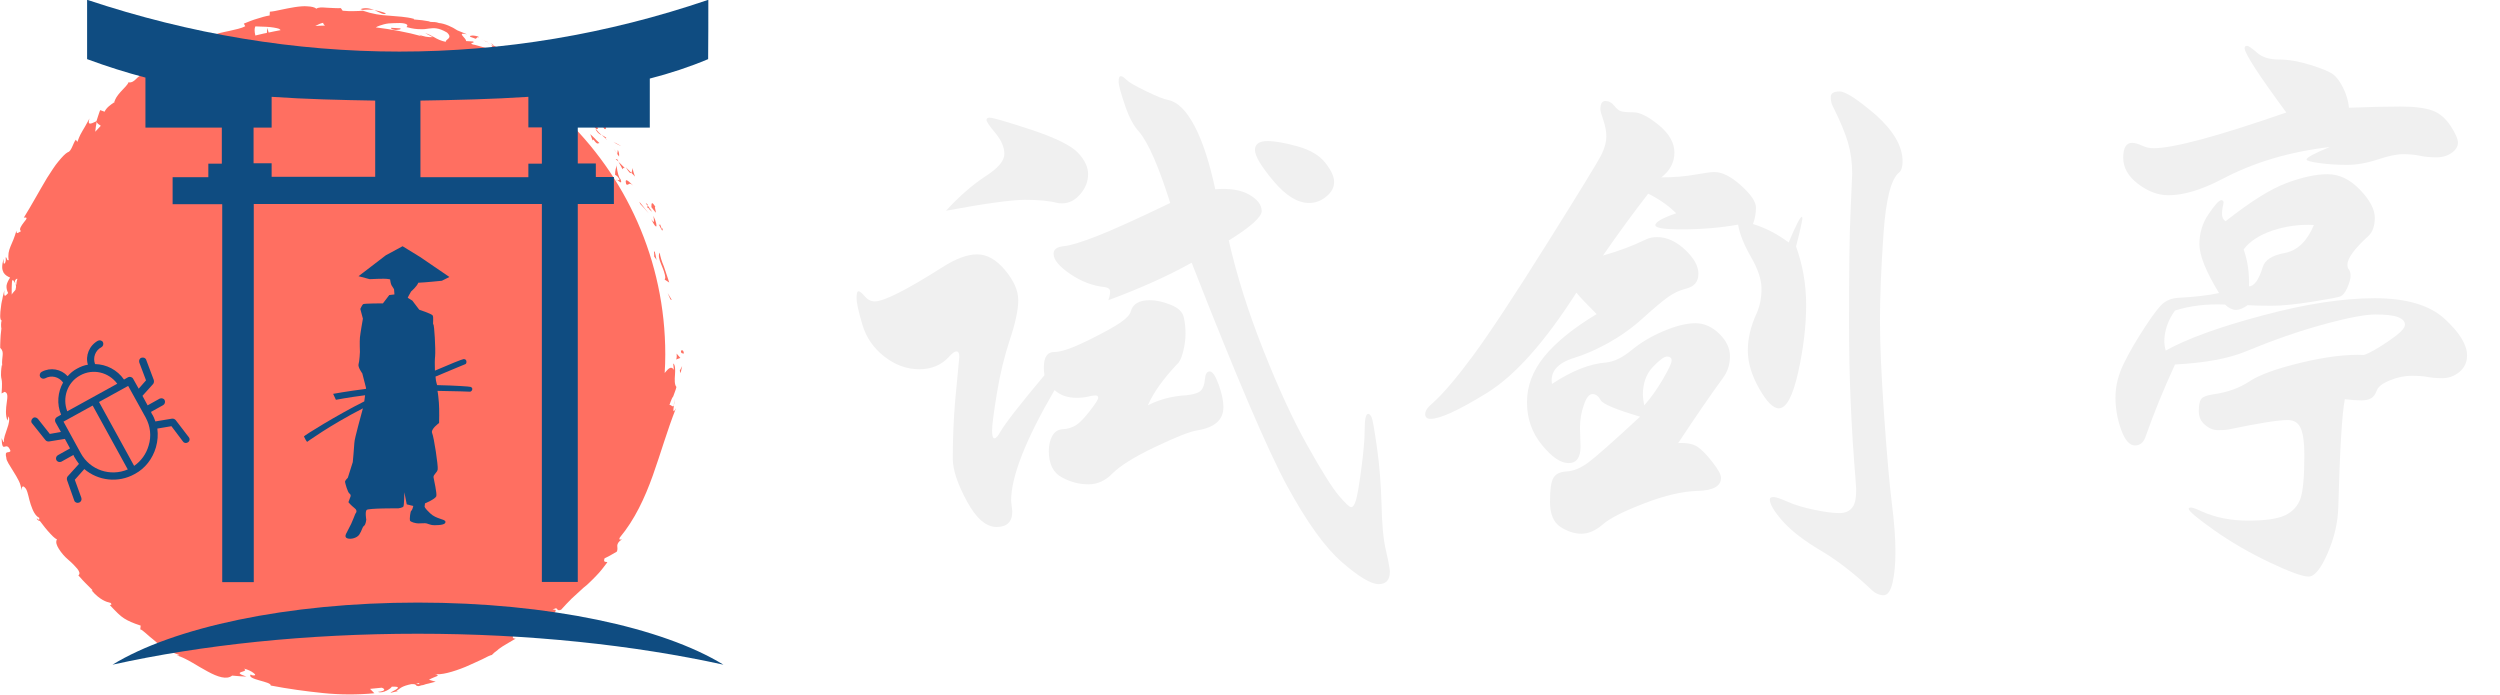
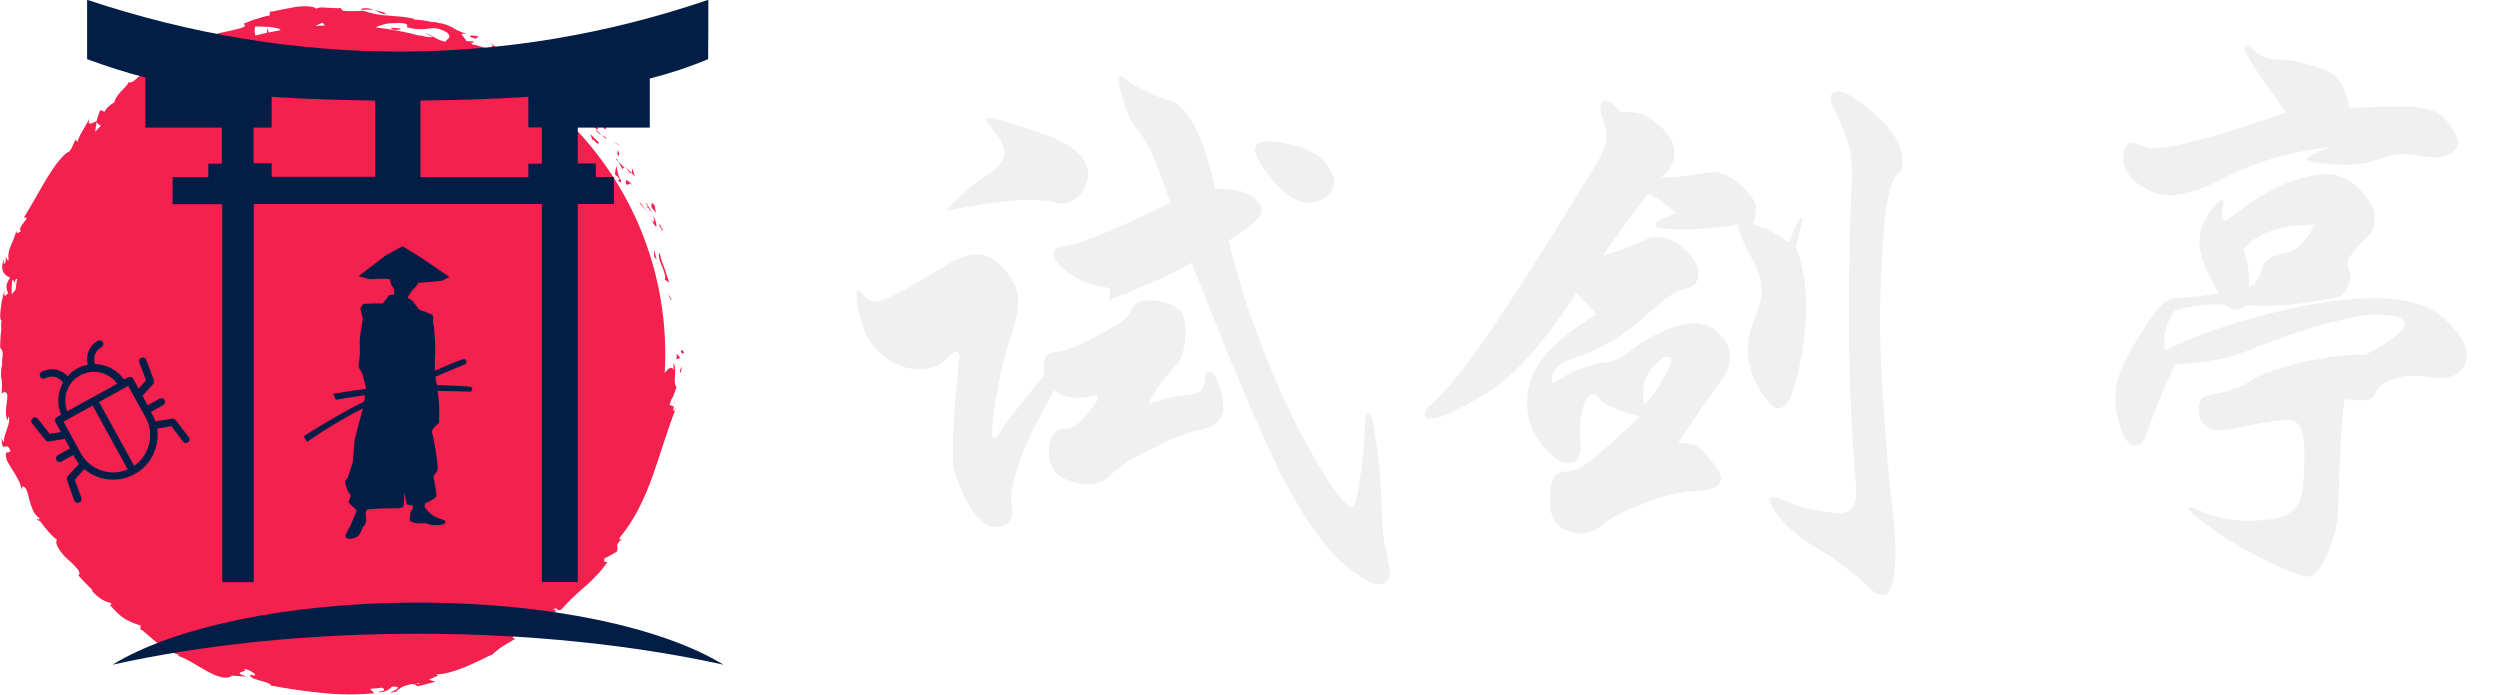
<svg xmlns="http://www.w3.org/2000/svg" version="1.1" id="图层_1" x="0px" y="0px" viewBox="0 0 1260 350" style="enable-background:new 0 0 1260 350;" xml:space="preserve">
  <style type="text/css">
- 	.st0{fill:#FF6F61;}
- 	.st1{fill:#0F4C81;}
+ 	.st0{fill:#F4204E;}
+ 	.st1{fill:#021D46;}
	.st2{enable-background:new    ;}
	.st3{fill:#F0F0F0;}
</style>
  <path class="st0" d="M344.7,178.2c-0.2-0.2-1.6,0.3-1.5-1.3C342.9,177,344.4,175.4,344.7,178.2z M337.9,150.9l0.7,0.3l-2.1-3.5  L337.9,150.9z M335.3,140.1l-0.3,0.8l2.3,1.5c-0.8-2.5-1.8-5.5-2.7-8.1c-1.1-2.6-1.9-5.1-2.1-7C330.7,130.1,335.2,135.6,335.3,140.1  z M333.6,115.5c-0.2-0.5-0.4-1.2-0.9-2.4c-0.5,1.1-1.8-2.4,0.9,3C333.6,115.8,333.6,115.7,333.6,115.5z M333.6,115.5  C334.7,117.9,333.7,113.6,333.6,115.5L333.6,115.5z M330.4,104.4c-1.9-3.1-2.1-2.2-2.1,0l2.2,2.8  C330.7,106.4,329.5,103.5,330.4,104.4z M326.5,103.7c0.1-0.3,0-0.9-1.1-1.4c0,0,0.3,0.3,0.5,0.8  C326.2,103.3,326.5,103.7,326.5,103.7z M327.4,105.2c-0.8,0,0.1,0.4,1.3,1.6l-2.2-3.2C326.3,104.3,325.7,104.6,327.4,105.2z   M328.2,110.4c1.4,3,2.3,4,2.6,3.7c0.2-0.3,0-2.3-1.5-5.3C329.6,110.9,330.2,113.4,328.2,110.4z M331.1,131.2  c-0.3-0.4-0.5-1.6-0.7-2.7c-0.2-1.1-0.4-1.9-0.8-1.8c0,0,0,0.7,0.1,1.3c0,0.7,0,1.3,0,1.3L331.1,131.2z M319.1,88  c0.4,0.4,0.9,1,0.9,1c-0.3-1.3-1.4-3.6-0.9-4.2c-0.5,0.1-0.5,1.8-0.9,2.3C318.1,87,318.6,87.6,319.1,88z M318.1,87l-2.7-2.7  C317.2,87.2,317.8,87.6,318.1,87z M324.9,105.2c1.1,1.2,2.1,2.4,2.1,2.4s-1.2-1.5-2.4-3c-0.5-0.8-1.2-1.4-1.6-2  c-0.4-0.5-0.8-0.9-0.8-0.9l0.5,1.1C322.7,102.9,323.9,104,324.9,105.2z M311.9,73.1c0.5,0.3,1.1,0.5,1.1,0.5s-0.9-0.5-1.9-1.1  c-1-0.5-1.9-1-1.9-1l1.5,1C310.8,72.6,311.4,72.9,311.9,73.1z M304.6,65c1.8,0.7-0.2-2.7,1.3-1.9c-1.9-2-4-3.2-5.9-4.2  C301.7,60.4,303.1,62.3,304.6,65z M296.8,57.4c0.9,0.7,2,1.2,3.2,1.8C299,58.5,298,57.8,296.8,57.4z M311.4,75.5l-0.3,2.1  c0.2,0.3,0.5,0.8,0.9,1.2C312,78.4,312.3,77.5,311.4,75.5z M311.1,77.6L311.1,77.6c-0.9-1.4-1.5-2.3-1.9-2.7  C309.5,75.2,310,76.1,311.1,77.6z M312.1,79.1c-0.1-0.1-0.1-0.2-0.2-0.3C311.9,79,311.9,79,312.1,79.1z M315.6,92.9  c1.6,0.9,1-1.6,3.6,0.7C317.5,92.1,314.5,88.6,315.6,92.9z M311.8,81.7c0,0,0.5,0.9,1,1.8s1,1.8,1,1.8c0.2-0.2,0.3-1.2,1.3-0.4  c0,0-0.8-0.8-1.5-1.5c-0.4-0.4-0.8-0.8-1.1-1.1C312,81.8,311.8,81.7,311.8,81.7z M310.3,80.2l1.5,1.3l-0.8-1.3H310.3z M300.5,63.4  c-0.8-0.4-1.5-1-2.2-1.8c-0.8-0.7-1.4-1.3-2.2-2.1c1.4,1.9,2.8,3.7,4.4,5.5C301,65,302.2,65.2,300.5,63.4z M305.8,70.3  c-0.1-0.1-0.2-0.2-0.3-0.2C305.6,70.3,305.6,70.5,305.8,70.3z M280.6,45c0,0.1,0.1,0.2,0.1,0.4c0.1,0,0.1-0.1,0.2-0.1L280.6,45z   M300.4,65.6c0.9,1.5,1.9,2.1,2.8,2.5c-1-0.9-2-1.9-2.8-3C300.2,65.1,300.1,65.1,300.4,65.6z M292.2,53.5c0.4,0.9,1,1.8,1.6,2.7  C293.5,55.3,292.6,53.5,292.2,53.5z M305.4,69.3c0.1,0,0.1,0.1,0.2,0.2C305.4,68.9,305.4,69,305.4,69.3z M305.4,69.3  c-0.8-0.5-1.4-0.9-2.1-1.3c0.8,0.8,1.4,1.4,2.2,2C305.4,69.7,305.3,69.5,305.4,69.3z M286,49.9c0.5,0.5,0.9,0.9,0.9,0.9l-0.5-0.2  l1.3,1c-1.2-1.5-1.9-2.7-3.1-5.1c-2.5-1.3-3.3-1.3-3.6-1.1c0,0,1.5,1.3,3,2.7C284.7,48.7,285.4,49.4,286,49.9z M293,56.7  c-1.9,0-5.1-2.2-4.5,0.5c3.4,3.3,3.2,1.5,5.6,3.2c-5.6-5.4,2.1,1.1-1.2-3.5c1.2,1,2.2,1.9,3.2,2.7c-0.9-1.1-1.6-2.3-2.3-3.4  c0,0.1,0,0.1,0.1,0.2l0,0l0,0c0.1,0.3,0.1,0.5-0.1,0.2l-0.1-0.1C293.4,56.6,293.2,56.7,293,56.7c-1.3-1.9,0-0.5,0.7-0.1  c0.1,0,0.1,0,0.2-0.1l0,0c0,0-1.4-1.3-3.1-2.5c-1.5-1.2-3.1-2.4-3.1-2.4C288.7,52.9,290.2,54.2,293,56.7z M310.9,91.1  c0-0.2,0.1-0.3,0.1-0.3C310.7,90.4,310.5,90.3,310.9,91.1z M311.1,90.7c0.9,0.7,2.8,2.6,1.6-0.5l-0.4-0.3c-1-2.2-1.5-5.4-1.5-6.5  c-0.4,1.3-0.8,2.5-0.8,4.7c0.4,0.3,1.2,0.4,2,2C312.6,91.5,311.5,90.4,311.1,90.7z M310.8,83.4c0-0.1,0.1-0.2,0.1-0.3  C310.8,83,310.8,83.1,310.8,83.4z M299.8,69.8c-1.2-1.1-2.3-2.2-2.3-2.2l1.2,3.2l0.4-0.5c2.1,3,2.2,1.8,3,1.8c0,0-0.3-0.3-0.7-0.7  C300.8,70.9,300.3,70.4,299.8,69.8z M282.1,43.5c0,0-1.1-0.2-2.2-0.4s-2.2-0.3-2.2-0.3l2.6,1.3L282.1,43.5z M274.8,38.1  c0,0-0.5-0.2-1.1-0.3c-0.5-0.2-1.1-0.3-1.1-0.3l1.2,1.5L274.8,38.1z M72.9,32.2l1.5,0.8c1.5-1.3,2.8-2,4-2.4  C75.5,31,71.8,31.1,72.9,32.2z M194.5,6.7c-2.3-0.9-4.2-1.3-5.8-1.6C191.4,6.3,193.5,7.8,194.5,6.7z M18.5,261.5  c0.8,0.9,1.3,1.2,1.5,1C19.3,261.6,18.6,261.1,18.5,261.5z M188.6,5.1c-2.1-0.9-4.5-1.4-6.9-0.5c0.4,0.2,0.9,0.3,1.2,0.4  C184.7,4.8,186.5,4.7,188.6,5.1z M339.6,204.2c0.2-0.5,0.3-1.5,0.3-3.3C339.9,201.8,339.7,203,339.6,204.2z M244.9,20.8  C246.7,21.5,245.3,20.7,244.9,20.8L244.9,20.8z M250.1,29.7c-0.4,0-0.8,0-1,0.3C249.4,29.8,249.7,29.7,250.1,29.7z M247.1,22.6  c-0.5-0.4-1.1-1-1.9-1.4C245.6,21.4,246.1,21.8,247.1,22.6z M247.1,21.8c0.5,0.3,1,0.5,1.3,0.9C248.8,22.6,248.6,22.3,247.1,21.8z   M244.9,20.8c-0.4-0.2-1.2-0.4-2.3-1c1,0.4,1.8,0.9,2.6,1.3C244.9,20.9,244.8,20.8,244.9,20.8z M337.9,202.7  c-0.3,0.9-0.5,1.4-0.5,1.4c0.9-0.2,1.8,1.6,2.3,0.1c-0.4,2.4-0.7,4.6,1,1.5c-4.5,11.4-7.7,22.8-11.7,34c-4,11.2-9.1,22.2-16.6,31.2  c-0.7,1.4,0.4,1.1,1.1,0.9c-2,1.3-2.3,2.3-2.4,3.2c0,1,0.3,1.9-0.2,3c0,0-1.5,0.9-3.1,1.8c-0.8,0.4-1.5,0.9-2.1,1.1  c-0.5,0.3-1,0.5-1,0.5c-0.9,2.5,1.1,1.5,1.4,2c-1.8,2.4-3.6,4.8-5.7,6.9c-1,1.1-2.1,2.1-3.1,3.1c-1,1-2.1,2-3.2,2.8  c-2.1,1.9-4,3.7-6,5.5c-1.9,1.9-3.6,3.7-5.3,5.6c-3,1.2-1-2.2-4.3,0.1c3.1-0.7,1.1,1.6-1.3,3.7c-2.4,2.2-5,4.4-3,4.2  c-2.5,0-5.6,1.9-8.1,3.4c-2.5,1.4-4.7,2.1-5.1-0.2c-4.2,2.3-2.3,3.7-1,3.3c-2.4,1.5-4.6,2.6-6.6,3.9c-1,0.7-2,1.3-2.8,2.1  c-1,0.7-1.9,1.4-2.7,2.3c-0.8,0.1-2.6,1-4.9,2.2c-2.4,1.1-5.4,2.5-8.4,3.8c-6.1,2.5-12.8,4.4-15.6,3.5c3.8,1.1,0.1,1.2-2.8,3l3.4,1  c0,0-1.9,0.4-3.6,0.9c-0.9,0.2-1.9,0.4-2.5,0.7c-0.7,0.2-1.1,0.2-1.1,0.2c-1.4,0.5-1.9,0.5-1.9,0.3c-1.2,0.2,0-1.1-3.2-0.9  c-2.4,0.5-3.7,1-4.7,1.5c-1,0.5-1.6,1.2-2.8,1.9l0.8,0.1l-3.4,0.8c-2.5,0.4,8.5-3.4,0.2-3c0,0.7-4.5,3.7-6.9,2.6  c4.2-0.4,3.5-1.6,1.9-2.1c0,0-1.4,0.1-3,0.3c-0.8,0.1-1.4,0.1-2,0.2s-0.9,0.1-0.9,0.1s0.5,0.5,1.1,1.1c0.5,0.5,1.1,1.1,1.1,1.1  c-8.4,0.8-17.2,0.8-25.9-0.1c-8.8-0.9-17.5-2.1-26.4-3.8c0.7-2-12.4-3-10-5.6l0.5,0.4c2.2,0.4,2-0.3,0.9-1.1  c-1.1-0.9-3.2-1.9-4.9-2.2c3.3,2-7.2,1.2,1.3,4c0,0-1.8-0.1-3.6-0.2c-1.8-0.1-3.6-0.3-3.6-0.3c-2.7,2.2-7.3,0.7-12.4-2.1  c-5-2.6-10.3-6.5-15.5-8.1c0.8,0.1,1.1,0,1.3-0.2c-2.4-0.7-4.6-1.8-6.8-3.1c-1.1-0.7-2.1-1.3-3.1-2c-1-0.8-1.9-1.4-2.7-2.2  c-3.5-2.7-5.9-5.4-7.1-5.6l0.2-1.9c-4-1.3-6.2-2.3-8.3-3.6c-2.1-1.3-4-3.3-7.3-6.8c0.3-0.1,1.4,0.2,0.5-1c-1.3-0.3-2.5-0.7-4-1.5  c-1.5-0.9-3.4-2.2-5.6-4.8l0.5-0.1c0,0-1.9-1.9-3.7-3.7c-0.9-0.9-1.8-1.9-2.4-2.6c-0.7-0.8-1.1-1.2-1.1-1.2c1-0.8,0.5-2-0.5-3.3  c-1.1-1.3-2.7-3-4.6-4.6c-1.9-1.6-3.5-3.5-4.7-5.4c-1.1-1.8-1.8-3.4-1-4.9c-1.2-0.4-2.8-2.2-4.6-4.2c-1.8-2-3.3-4.3-4.5-5.6  c0.2-0.1,0.2-0.4,0.2-1c-2.2-1.1-3.3-3.8-4.3-6.7s-1.3-5.9-2.4-7.9c-1.8-2.4-2.1-0.9-2.3,0.7c0-0.8-0.2-1.5-0.4-2.3  c-0.2-0.8-0.5-1.6-0.9-2.4c-0.8-1.6-1.8-3.3-2.7-4.7c-1.9-3.1-3.7-5.7-3.6-6.9c-1.1-4.2,1.4-2.1,2.1-3.5c-2.2-5.9-4.2,2.3-4.5-6.5  c0.4,0.9,1.1,2.6,1.2,1.9c-0.3-1.6,0.8-4.2,1.6-6.7c0.9-2.4,1.4-4.8,0.7-6.2l-0.5,2.2c-1.2-2.7-0.8-6.2-0.4-9.1  c0.4-2.8,0.7-5-1.1-5.4l-1.5,0.8c0.2-2.5,0.2-4,0.2-5c0-1-0.1-1.5-0.2-2.1s-0.3-1.1-0.3-2.1c0-1,0-2.5,0.4-5l0.2,0.1  c-0.4-4.4,1.4-6.7-1-8.9l0,1.8c0-2.7,0-4.2,0.1-5.7c0-1.5,0.2-3,0.5-5.8c-0.2-0.7-0.3-3.4,0.2-4c-1.1-0.2-0.9-3.5-0.4-7  c0.1-0.9,0.2-1.8,0.4-2.6c0.2-0.9,0.4-1.6,0.5-2.4c0.3-1.5,0.7-2.7,0.8-3.3c-0.4,4.4,0.8,2.5,1.9,1.4c-0.7-1.4-0.9-2.6-0.8-3.8  c0.2-1.2,0.8-2.5,1.8-4c-1.2-0.5-2.5-1.2-3.3-2.5c-0.3-0.7-0.7-1.5-0.7-2.7c0-1.1,0.2-2.5,0.7-4.3c0.1,1.2-0.2,3,0.5,2.4  s0.7-2.3,0.5-3c0.8-0.5,0.4,1.8,1.6,1.3c-0.5-2.6,0-4.7,0.9-6.9c1-2.2,2-4.6,3-8c-0.1,2.4,1.1,0.8,2.3,0.3c-1.3-0.8,0.2-2.8,1.4-4.4  c1.3-1.6,2.3-2.8,0-2.4c3.7-5.9,7.8-13.5,11.7-20c2.1-3.2,3.9-6.2,5.8-8.4c1.9-2.3,3.4-3.9,4.7-4.6c1.8-0.4,2.6-4.5,4-6.3l0.8,1.1  c1.2-3.3,1.9-4.4,2.6-5.6c0.4-0.7,0.8-1.3,1.3-2.2c0.5-1,1.2-2.2,2.2-4c-1.1,3.4,0.3,3,3.5,1.4c0,0,0.4-1.4,0.9-2.8  c0.4-1.4,1-2.8,1-2.8l2.2,0.8c1-2.1,3-3.5,5-4.8c0.1-1.4,1.4-3.3,3-5.1c1.9-2.1,3.9-3.9,4-4.9c1.8,0.3,3-0.8,4-1.8  c1.1-1.1,2.2-2.1,3.6-1.5c0.4-0.8,1.1-1.6,1.9-2.4c-1.6-0.3-2.7-1.2-0.5-2c0.1-0.1,0.2-0.2,0.4-0.3l1.6,0.8c1.6-1.5,3.5-3,4.7-3.7  c-0.7,0.2-1.4,0.4-2.3,0.5c1-0.3,1.9-0.5,2.7-0.8c0.2-0.1,0.5-0.3,0.7-0.3c-0.1,0.1-0.2,0.2-0.3,0.3c1.4-0.3,2.6-0.9,4-2.3  c2-0.4,3.8-1.3,5.7-2.4s3.6-2.5,5.5-3.7c1.9-1.2,3.8-2.5,5.8-3.4c2.1-0.9,4.3-1.4,6.6-1.4c-1.3,0.1-3.1,0.7-3.3,1.4  c1.6-0.7,3.4-1.3,5-1.8c1.8-0.4,3.4-0.8,5-1.1c3.2-0.8,6-1.2,8.1-2.4l-0.7-1.3c1.2-0.5,2.4-1,3.5-1.4c1.1-0.4,2.2-0.8,3.3-1.1  c2.2-0.7,4.2-1.3,6.2-1.6L136,5.9c1.5-0.1,3.5-0.5,5.7-1c2.2-0.5,4.5-0.9,6.8-1.3c1.2-0.2,2.3-0.3,3.4-0.4s2.2-0.1,3.1,0  c2,0.1,3.5,0.4,4.5,1.2c0.8-0.8,2.8-0.7,5.4-0.5c2.4,0.1,5,0.3,6.9,0.2l0.9,1.3c2.3,0.2,4.2,0.3,5.8,0.2c1.6,0,3.1-0.1,4.4-0.2  c4.6,1.6,9,2.3,13.2,2.5c4.3,0.4,8.5,0.5,12.5,1.6v0.3c0,0,2.1,0.2,4.2,0.4c2.1,0.3,4.2,0.7,4.2,0.7c-2.4,0.5,1.8-0.3,4.2,0.7  c2.7,0.2,6.7,1.9,9.3,3.7l4.9,2c-5.8-1.3-0.3,1.9-0.5,3.4c0,0,0.9,0,1.8,0.1c0.9,0.1,1.8,0.1,1.8,0.1c1,1.2-2.4,0.2-0.3,1.5  c1.2,0.1,3.3,0.9,5.4,1.4c2.1,0.7,4.2,1.4,5.5,1.2c-0.1-0.4-0.7-1.2-1.4-1.9c-0.3,0-0.2-0.1-0.1-0.1c-0.1-0.1-0.1-0.1-0.2-0.2  c0.1,0.1,0.1,0.1,0.2,0.2c0.3,0,0.9,0,1.1-0.1c3.6,2.2,2.5,1,2.6,0.3c1.6,2.1,3.1,3.2,4.5,4.3c1.3,1.1,2.6,2.1,3.4,4.2  c-2.5-5.3,9.2,5.8,8.2,1.8c1.6,3.9,2,1.5,2.6,4.5c-1.9-1.8-4-2.8-6.3-3.6c-2.3-0.8-4.6-1.3-6.6-1.9c0,0,0.2,0.2,0.4,0.4  c0.2,0.3,0.5,0.7,0.9,1.1c0.7,0.8,1.2,1.6,1.2,1.6c-0.9,0.2-1.8,0-2.5-0.4c-0.9-0.4-1.6-1.1-2.5-1.9c-1.6-1.4-3.1-3.1-4.3-3.3  c1.6,0.2,4.4,2.5,4.2,3.1l0.1-2.3c-1.1-0.9-2.2-1.5-3.3-2.2c-1.1-0.5-2.3-1-3.4-1.3c-2.2-0.7-4.4-1.1-6.3-1.4  c3.1,2.1-4.6-0.8-2.7,1.6l2.7,1c0.2,0.3,0.2,0.5-0.1,0.7c6.9,3.3,13.6,7.1,19.9,11.4l-1.8-1.5l2-0.3l-0.1,1.9  c2.1,1.4,4.3,2.8,6.2,4.4c1.6-1.1,7.3,2.4,6.7,0.1c0.8,1.1,0.8,1.6,1.2,2.3c0.4,0.7,1.2,1.4,3.3,2.8c3.3,1.2-1.6-4.3-2.3-5.6  c3.6,1.9,3.9,1.5,4.4,1.1c1,3.9,0,8.4-3.1,7.3c1.3,1.1,2.6,2.3,3.8,3.5c-0.5-1,0.8-0.3,2.2,1l-0.4,0.7c-0.1,0-0.1-0.1-0.2-0.1  c32,30.2,52,72.9,52,120.4c0,3.2-0.1,6.3-0.3,9.4c0.1-0.2,0.3-0.3,0.4-0.5c1.5-1.8,3-3.2,4.2-1.1l-0.3-3.2c1,0.5,1.1,3,0.9,5.6  c-0.2,2.5-0.3,5.1,0.7,6.2c0,0-0.1,0.7-0.4,1.5c-0.3,0.9-0.8,2.1-1.2,3.3C338.6,200.6,338.3,201.8,337.9,202.7z M8.8,140.5  c-0.4-0.1-0.9,0.2-1.3,1.1c0.1,0.3,0.1,0.9,0.2,1.3c-0.7-1.3-1.2-2.2-1.6-1.4c0,0,0,0.4-0.1,1.1c0,0.7-0.1,1.5-0.1,2.4  c0,1.8,0,3.5,0,3.5c0.3-0.7,1.1-1.4,1.9-2.4c0.1-0.5,0.2-1,0.3-1.5c-0.1-0.5-0.1-1.2-0.2-1.8c0.1,0.3,0.2,0.5,0.4,0.9  C8.2,142.7,8.4,141.6,8.8,140.5z M50.8,63.4c-1-0.7-1.9-1.2-2.1-2c0,0-0.1,1-0.4,2.5c-0.1,0.8-0.2,1.6-0.3,2.5  C48.8,65.5,49.8,64.4,50.8,63.4z M57.9,51.7c-0.1-0.2-0.1-0.4-0.1-0.7C57,51.7,57.6,51.5,57.9,51.7z M105.5,20.6  c0,0-0.3,0.2-0.8,0.5c-0.4,0.3-1.1,0.7-1.6,1.1c-1.2,0.9-2.3,1.8-2.3,1.8L99,23.5c-2.8,2-4.9,5.3-6.2,8.3c2.7-1.4,5.5-2.7,8.2-4  C102.9,24.9,104.5,22.1,105.5,20.6z M141.4,15.2c-0.1-0.2-0.3-0.4-0.8-0.7c-1.1-0.4-3.9-0.9-6.5-1c-2.6-0.1-5-0.2-5.4-0.2  c-0.5,0.9-0.5,2.6,0,4.6c2-0.4,3.8-1,5.8-1.3l0.2-2.6l0.7,2.4C137.5,15.9,139.4,15.6,141.4,15.2z M163.8,12.9  c-0.4-0.3-1-0.9-0.9-1.4c-1.3,0.2-2.7,0.9-4,1.6C160.5,13,162.2,12.9,163.8,12.9z M226.1,14.6h0.1C224.5,13.6,223.6,13,226.1,14.6z   M209.7,344.7l1.2,0.1C211.5,344.3,212.2,343.8,209.7,344.7z M225.3,16.4c-4.4-2.6-6.7-2.3-9.2-2c-1.2,0.2-2.5,0.4-4.3,0.3  c-1.8,0-3.8-0.2-6.7-1c-0.5,0.1,0.1-0.3,0.2-0.8c0.1-0.4-0.5-1.2-3.7-1.3c-2.1,0-3.9,0.1-5.7,0.2c-1.8,0.2-3.3,0.7-4.5,1.1  c-0.8,0.3-1.4,0.5-2,0.9c8,1,15.8,2.4,23.3,4.5c-0.7-0.3-1.1-0.5-1.4-0.9c1.6,1,5,1.5,6.8,1.3l-3.8-2c1.6,0.4,3.1,1.3,4.6,2.1  c1.5,0.9,3.3,1.8,5.8,2.3C224.3,19.8,228.5,19.4,225.3,16.4z M271.1,47.4c0,0-0.1-0.1-0.3-0.1C270.9,47.3,271,47.3,271.1,47.4  L271.1,47.4z M277,52.2c-0.4-0.8-1-1.4-1.5-2c-0.7-0.7-1.4-1.2-2.2-1.5c-0.4-0.2-0.8-0.3-1.1-0.5C273.8,49.6,275.5,50.9,277,52.2z   M261.4,29c0.1,0.1,0.2,0.1,0.2,0.1C261.6,29,261.6,29,261.4,29z M260.9,29.7c0.1-0.3-0.1-1,0.4-0.8c-0.3-0.2-0.9-0.4-1.4-0.7  c-0.9-0.4-1.8-0.8-1.8-0.8C259.8,28.4,260.2,28.9,260.9,29.7z M261.9,35.5c-0.5,1.3,1.9,2.1,4,3.5c-0.1-0.1-0.2-0.2-0.3-0.2  C267.2,37.7,264.6,36.5,261.9,35.5z M268.5,40.7c0.7-0.4-0.8-0.7-2-1.4C267.1,39.7,267.9,40.2,268.5,40.7z M239.1,19.3  c1,0.9,1.4-1.2,1.9-0.4c1-0.4-1.2-0.9-2.7-1C236.7,18,235.7,18.3,239.1,19.3z M244,29l3.5,2.3c0.1-0.3,0.7-0.2,1.3,0  C246.6,30.1,244.2,28.6,244,29z M251.9,32.7c-0.7-0.3-2-1.1-3.1-1.4C250,32,251.1,32.6,251.9,32.7z M197.2,14  c-0.5,0.4,0.7,1,2.3,1.1c1.1-0.2,2.8-0.1,2.3-0.8L197.2,14z M343,188.1c0,0,0.2-0.9,0.4-1.8c0.2-0.9,0.4-1.8,0.4-1.8l-1.2,2.3  L343,188.1z M342.9,180.4l-1.9-2.2c0.1,0.8,0.2,2.4-0.3,3L342.9,180.4z" />
  <path class="st1" d="M357-0.1c-102.1,34.8-208.7,34.8-313.1,0c0,10,0,19.9,0,29.9c10,3.7,19.8,6.8,29.4,9.3v25.2h38.5v18.2h-6.8v6.8  H87v13.6h25v190.5h15.9V102.8h145.2v190.5h18.1V102.8h18.2V89.2h-9.1v-6.8h-9.1V64.3h36.3V39.6c10.1-2.6,19.9-5.8,29.4-9.8  C357,19.8,357,9.9,357-0.1z M127.8,64.3h9.1V48.8c17.3,1.2,34.6,1.6,52.2,1.9v38.4h-52.2v-6.8h-9.1V64.3z M273.1,64.3v18.2h-6.8v6.8  h-54.4V50.7c18.1-0.3,36.3-0.7,54.4-1.9v15.4H273.1z" />
  <path class="st1" d="M237.2,195c-0.5-0.2-7.6-0.7-16.9-0.9c-0.1-0.4-0.2-0.9-0.3-1.1c-0.2-0.5-0.4-1.8-0.5-3.2  c8.6-3.7,14.8-6.1,15.1-6.3c0.7-0.3,0.9-2.7-1-2.5c-0.8,0.1-6.8,2.5-14.4,5.8c-0.1-2.7-0.1-5.7,0.1-7.3c0.3-3.3-0.4-16-0.9-16  c-0.4,0,0.3-3.7-0.4-4.6c-0.9-0.9-6.7-2.8-6.7-2.8l-3.5-4.6l-2.3-1.4l0.4-0.9l1.3-2.3c0,0,3.1-2.7,3.6-4.4c3.2-0.1,11.9-1,11.9-1  l3.8-1.9l-14.8-10.1l-8.8-5.4l-8.5,4.6l-13.7,10.5l5.6,1.5c0,0,7.4-0.4,9.1-0.1c0.2,0,0.7,0.1,1.2,0.2c0.1,1,0.4,2.4,0.8,3.1  c0.7,1,1.2,1.9,1.2,1.9l0.2,2.6l-2.6,0.3l-3.2,4.2c0,0-9.5,0-10,0.4s-1.4,2.4-1.4,2.4l1.3,4.9c0,0-1.3,7.4-1.5,9.5  c-0.2,2.1,0,7.3,0,7.3s-0.2,4.7-0.7,6.2c-0.4,1.5,1.9,4.6,1.9,4.6l1.9,7.4l-0.1,0.4c-9.5,1.2-16.5,2.5-16.5,2.5l1.4,3  c0,0,6.1-1.2,14.7-2.3l-0.4,3.1c-13.2,6.6-30.6,17.3-30.4,17.7c0.3,0.8,1.3,2.5,1.6,2.7c0,0,11.2-8.2,28.1-16.9  c-0.4,1.8-4.3,15.3-4.3,17.4c-0.1,2.2-0.8,9.7-0.8,9.7l-2.5,7.9c0,0-1.5,1.4-1.4,2.1c0.1,0.7,1.3,5.3,2.3,5.9c1,0.7,0.3,1.9,0.3,1.9  l-0.9,2.4c0,0,1.2,1.5,3.1,3c1.9,1.4,0.4,2.8,0.4,2.8s-1.5,3.9-2.1,5.1s-2.4,4.7-2.4,4.7s-1.3,2,0.4,2.6c1.8,0.7,5-0.2,6.1-1.9  c1.4-2.1,1.4-3.7,2.4-4.4c0.9-0.7,1.1-3.1,1.1-3.1s-0.7-4,0.2-4.9c0.9-0.9,16-0.8,16-0.8s2.1-0.3,2.5-0.9c0.4-0.4,0.5-7.2,0.5-7.2  l1.2,6.1l3.3,0.8c0,0-0.5,2.2-1,2.4s-0.9,4.2-0.7,4.9c0.2,0.8,3,1.5,4.2,1.5c1.2,0,1.6-0.1,3.3-0.1c1.6,0,2.3,1,5,1  c2.8,0,5.7-0.3,5.4-1.8c-0.3-1.4-4.6-1.2-7.7-4.2c-3-2.8-2.8-3.4-2.8-3.4l0.2-1.6c0,0,5.1-2.1,5.7-3.6c0.4-1.5-1.2-8.2-1.4-9.5  c-0.2-1.4,1.8-2.3,2.1-4c0.3-1.8-1.9-16.3-2.8-18.3s3.5-5.1,3.5-5.1s0.2-6.7-0.1-10.2c-0.2-1.9-0.3-4-0.7-6  c9.1,0.1,15.9,0.4,16.1,0.4C237.7,197.7,238.9,195.6,237.2,195z" />
  <path class="st1" d="M210.6,319.4c56.1,0,108.8,5.7,154,15.6c-30.5-18.7-88-31.3-154-31.3S87.2,316.3,56.7,335  C101.9,325,154.4,319.4,210.6,319.4z" />
  <path class="st1" d="M88.6,211.8c-0.4-0.5-1.1-0.9-1.9-0.8l-8.4,1.4c-0.4-1.3-1-2.7-1.8-3.9l-0.4-0.9l6.1-3.4  c0.9-0.5,1.2-1.6,0.8-2.5c-0.4-0.9-1.6-1.2-2.5-0.8l-6.1,3.4l-2.6-4.8l5.4-6c0.4-0.5,0.5-1.3,0.3-2l-3.8-10.1  c-0.3-1-1.4-1.4-2.4-1.1c-1,0.3-1.4,1.4-1.1,2.4l3.4,9l-3.7,4.2l-2.8-5c-0.5-0.9-1.6-1.2-2.5-0.8l-2.1,1.2  c-3.4-4.9-8.9-7.7-14.6-7.8c-1.2-3.2,0.1-6.9,3.2-8.5c0.9-0.5,1.2-1.6,0.8-2.5c-0.4-0.9-1.6-1.2-2.5-0.8c-4.4,2.4-6.5,7.6-5.1,12.1  c-1.9,0.3-3.7,1-5.5,2c-1.9,1-3.4,2.3-4.7,3.8c-3.3-3.6-8.6-4.6-13.1-2.2c-0.9,0.5-1.2,1.6-0.8,2.5c0.5,0.9,1.6,1.2,2.5,0.8  c3.2-1.8,7-0.8,9.1,2.1c-2.7,4.8-3.3,10.8-1,16.2l-2.1,1.2c-0.9,0.5-1.2,1.6-0.8,2.5l2.8,5l-5.6,1l-6-7.6c-0.7-0.8-1.9-1-2.6-0.3  c-0.8,0.7-1,1.9-0.3,2.6l6.7,8.4c0.4,0.5,1.1,0.8,1.8,0.7l8-1.3l2.6,4.8l-6.1,3.4c-0.9,0.5-1.2,1.6-0.8,2.5c0.5,0.9,1.6,1.2,2.5,0.8  l6.1-3.4l0.4,0.9c0.8,1.3,1.5,2.5,2.4,3.6l-5.7,6.3c-0.4,0.5-0.5,1.2-0.3,1.9l3.6,10.2c0.3,1,1.4,1.5,2.4,1.1c0.1,0,0.2-0.1,0.3-0.1  c0.8-0.4,1.2-1.4,0.9-2.3l-3.3-9.1l4.8-5.4c6.9,5.9,17,7.2,25.4,2.5l0,0l0,0l0,0c5.3-2.8,9-7.7,10.7-13.5c0.9-3.2,1.1-6.3,0.7-9.4  l7.1-1.2l5.8,7.7c0.5,0.8,1.6,1,2.4,0.5c0.1,0,0.1-0.1,0.2-0.1c0.9-0.7,1-1.8,0.3-2.6L88.6,211.8z M40.4,189.2  c6.5-3.6,14.4-1.6,18.7,4.2l-25.2,13.9C31.3,200.5,33.9,192.7,40.4,189.2z M40.7,228.4L32,212.5l2-1.1l12.7-7l17.7,32.2  C55.7,240.3,45.4,237,40.7,228.4z M73.4,210.4c2.4,4.4,3,9.4,1.5,14.2c-1.2,4.2-3.8,7.8-7.3,10.2l-17.7-32.2l12.7-7l2-1.1  L73.4,210.4z" />
  <g class="st2">
    <path class="st3" d="M578.5,204.3c5.8-3,12.3-4.7,19.5-5.1c3.8-0.4,6.2-1.2,7.4-2.5c1.1-1.3,1.7-3.2,1.9-5.7c0.2-2.5,1-3.8,2.4-3.8   c1.4,0,2.9,2.2,4.5,6.6c1.6,4.4,2.4,8.2,2.4,11.4c0,6.4-4.4,10.3-13.2,11.7c-3.8,0.6-11,3.5-21.5,8.5s-17.5,9.5-21.2,13.2   c-3.6,3.7-7.6,5.5-12.1,5.5s-9-1.1-13.4-3.5c-4.4-2.3-6.6-6.8-6.6-13.3c0-3,0.6-5.5,1.8-7.7c1.2-2.1,3-3.2,5.4-3.3   c2.4-0.1,4.5-0.8,6.5-2c1.9-1.2,4.2-3.6,7-7.2c2.8-3.6,4.2-5.8,4.2-6.6c0-0.8-0.5-1.2-1.4-1.2s-2.2,0.2-3.8,0.6   c-1.6,0.4-3.5,0.6-5.7,0.6c-4.6,0-8.3-1.3-11.1-3.9c-14.6,25-21.9,43.6-21.9,55.8l0.6,5.4c0,5.2-2.7,7.8-7.9,7.8   c-5.3,0-10.3-4.3-15-13c-4.7-8.7-7.1-15.8-7.1-21.5c0-9.8,0.4-19.5,1.2-29.1l2.1-22.2c0-1.8-0.5-2.7-1.4-2.7s-2.2,0.9-3.8,2.7   c-3.8,4.2-8.8,6.3-15,6.3c-6.2,0-12.1-2.1-17.6-6.4c-5.5-4.3-9.2-9.7-11.1-16.2c-1.9-6.5-2.9-10.9-2.9-13.2c0-2.3,0.3-3.5,1-3.5   c0.7,0,1.7,0.9,3.1,2.5c1.4,1.7,3.1,2.6,5.1,2.6c4.6,0,15.9-5.7,33.9-17.1c6.8-4.4,12.7-6.6,17.7-6.6c5,0,9.7,2.7,14.1,8   c4.4,5.3,6.6,10.3,6.6,15.1s-1.4,11.4-4.2,19.8c-2.8,8.4-5,17.5-6.6,27.3c-1.6,9.8-2.4,16-2.4,18.6c0,2.6,0.4,3.9,1.2,3.9   c0.8,0,1.8-1.1,3-3.3c2.4-4.2,9.8-13.7,22.2-28.5c-0.2-1.4-0.3-2.7-0.3-3.9c0-5.2,1.7-7.8,5.3-7.8c3.5,0,9.2-2,17.1-5.9   c7.9-3.9,13.3-6.9,16.3-9c3-2.1,4.7-3.9,5.1-5.5c1-3.8,4.2-5.7,9.6-5.7c3.2,0,6.7,0.8,10.5,2.3c3.8,1.5,6,3.6,6.6,6.2   c0.6,2.6,0.9,5.4,0.9,8.3c0,2.9-0.4,6-1.2,9.1c-0.8,3.2-1.8,5.3-3,6.3C586.6,190.6,581.5,197.5,578.5,204.3z M476.8,106.2   c6.8-7.4,13.4-13.1,19.8-17.3c6.4-4.1,9.6-7.8,9.6-11.3c0-3.4-1.5-6.9-4.5-10.5s-4.5-5.8-4.5-6.6c0-0.8,0.5-1.2,1.5-1.2   c1.8,0,8.8,2.1,21.1,6.1c12.3,4.1,20.1,8,23.5,11.6c3.4,3.6,5.1,7.2,5.1,10.8c0,3.6-1.3,7-3.9,10c-2.6,3.1-5.7,4.7-9.3,4.7   c-1,0-1.9-0.1-2.7-0.3c-3.8-1-9.2-1.5-16.2-1.5C509.4,100.8,496.2,102.6,476.8,106.2z M619.3,121.2c4,17.6,9.8,36,17.4,55.2   c7.6,19.2,15,35.3,22.2,48.1c7.2,12.9,12.5,21.3,15.8,25.2c3.3,3.9,5.4,5.9,6.3,5.9s1.7-1.2,2.4-3.5c0.7-2.3,1.6-7.5,2.7-15.8   c1.1-8.2,1.7-14.9,1.7-20s0.6-7.7,1.8-7.7c0.6,0,1.1,0.6,1.7,1.7c0.5,1.1,1.4,6.2,2.7,15.3c1.3,9.1,2,18.7,2.3,28.7   c0.2,10,0.9,17.8,2.3,23.5c1.3,5.7,1.9,9.2,1.9,10.3c0,4.2-1.9,6.3-5.7,6.3c-3.8,0-10-3.7-18.5-11.1c-8.5-7.4-17.7-20.2-27.6-38.4   c-9.9-18.2-25.9-55.7-48.1-112.5c-11.8,6.6-25.8,12.9-42,18.9c0.6-1.6,0.9-3,0.9-4.3c0-1.3-0.9-2-2.7-2.3c-6-0.6-11.8-2.8-17.4-6.6   c-5.6-3.8-8.4-7.2-8.4-10.2c0-2.2,1.7-3.5,5-3.8c3.3-0.3,8.9-2,16.6-5s20.2-8.6,37.2-16.8C584,84,578.8,71.9,574,66.3   c-2.6-2.8-5-7.2-7-13.2s-3.2-9.9-3.2-11.9c0-1.9,0.3-2.8,1.1-2.8c0.7,0,1.6,0.6,2.8,1.8s4.4,3.1,9.8,5.7c5.3,2.6,9,4.1,11.3,4.5   c4.8,1,9.2,5.4,13.3,13.2c4.1,7.8,7.5,18.4,10.4,31.8c7.2-0.6,12.9,0.3,17.1,2.7c4.2,2.4,6.3,5.2,6.3,8.3   C635.8,109.4,630.3,114.4,619.3,121.2z M638.8,71.1c3.8,0,8.9,0.9,15.3,2.7c6.4,1.8,11,4.6,13.9,8.3c2.9,3.7,4.4,6.9,4.4,9.6   s-1.3,5.2-3.9,7.3c-2.6,2.2-5.5,3.3-8.7,3.3c-5.8,0-11.8-3.7-18-11.1c-6.2-7.4-9.3-12.6-9.3-15.6S634.6,71.1,638.8,71.1z" />
    <path class="st3" d="M905.2,124.2c3.4,9.4,5.1,19.3,5.1,29.5c0,10.3-1.3,21.6-4,33.8c-2.7,12.2-6,18.3-9.8,18.3   c-2.8,0-6.1-3.3-9.9-10c-3.8-6.7-5.7-13.1-5.7-19.2c0-6.1,1.5-12.3,4.5-18.8c1.6-3.6,2.4-7.7,2.4-12.3c0-4.6-1.8-9.9-5.3-16   c-3.5-6.1-5.7-11.5-6.5-16.3c-8.8,1.6-18.3,2.4-28.5,2.4c-8.8,0-13.2-0.7-13.2-2.1c0-1.6,3.5-3.6,10.5-6c-3.8-3.8-8.5-7.1-14.1-9.9   c-7.6,9.8-15.2,20.2-22.8,31.2c7.8-2.2,15-4.9,21.6-8.1c1.6-0.8,3.5-1.2,5.7-1.2c4.8,0,9.5,2.1,14,6.3S856,134,856,138   c0,4-2.1,6.5-6.3,7.5c-3.2,0.8-6.2,2.2-9,4.2c-2.8,2-7,5.5-12.5,10.5c-5.5,5-11.4,9.2-17.5,12.6c-6.2,3.4-11.9,5.9-17.1,7.5   c-8.6,2.6-12.4,7-11.4,13.2c10-6.6,19.1-10.2,27.3-10.8c4-0.4,8.3-2.5,12.9-6.3c4.6-3.8,10-7,16.2-9.6c6.2-2.6,11.5-3.9,15.9-3.9   c4.4,0,8.4,1.8,12,5.3c3.6,3.5,5.4,7.3,5.4,11.4c0,4.1-1.2,7.8-3.6,11c-6,8.2-13.5,19.1-22.5,32.7c4.2-0.2,7.4,0.4,9.6,1.8   c2.2,1.4,4.7,4,7.6,7.7c2.9,3.7,4.4,6.4,4.4,8c0,4.2-3.9,6.4-11.6,6.6c-7.7,0.2-16.8,2.3-27.1,6.3c-10.4,4-17.4,7.5-21,10.7   c-3.6,3.1-7.2,4.6-10.7,4.6c-3.5,0-7-1.2-10.5-3.4c-3.5-2.3-5.3-6.5-5.3-12.6s0.5-10.1,1.7-12.1c1.1-2,3.3-3.1,6.8-3.3   c3.4-0.2,7-1.7,10.8-4.5c3.8-2.8,12.5-10.5,26.1-23.1c-12.2-3.6-18.9-6.4-19.9-8.4c-1.1-2-2.5-3-4.1-3c-1.6,0-3.1,1.8-4.3,5.4   c-1.3,3.6-2,7.5-2,11.7l0.3,9.3c0,5.6-2,8.4-6,8.4c-4,0-8.5-3-13.5-9.2c-5-6.1-7.5-13.2-7.5-21.5c0-8.2,2.9-15.8,8.7-23   c5.8-7.1,14.6-14.3,26.4-21.4c-5.2-5.2-8.6-8.8-10.2-10.8c-16,25-31,41.9-45.2,50.6c-14.1,8.7-23.5,13-28.3,13   c-1.8,0-2.7-0.8-2.7-2.4c0-1.6,1.2-3.4,3.6-5.4c5.4-4.8,12.2-12.8,20.4-23.9c8.2-11.1,20.7-30,37.5-56.8c16.8-26.8,26-41.8,27.5-45   c1.5-3.2,2.3-6.1,2.3-8.7c0-2.6-0.5-5.3-1.5-8.3c-1-2.9-1.5-4.7-1.5-5.5c0-2.8,0.8-4.2,2.5-4.2c1.7,0,3.2,0.8,4.4,2.3   c1.2,1.5,2.3,2.5,3.3,2.8c1,0.4,3.1,0.6,6.5,0.6c3.3,0,7.5,2.2,12.8,6.5c5.2,4.3,7.8,8.9,7.8,13.8c0,4.9-2.2,9.1-6.6,12.5   c6.4,0,12.1-0.5,17.1-1.4c5-0.9,8.2-1.3,9.6-1.3c4,0,8.5,2.3,13.5,6.8c5,4.5,7.5,8.2,7.5,11.1c0,2.9-0.5,5.7-1.5,8.3   c6.4,2,12.4,5.1,18,9.3c3.6-8.6,5.8-12.9,6.6-12.9c0.2,0,0.3,0.3,0.3,0.9C908.2,111.8,907.2,116.6,905.2,124.2z M828.7,204.3   c3.2-3.6,6.3-7.9,9.3-13c3-5.1,4.5-8.3,4.5-9.6c0-1.3-0.8-2-2.3-2s-3.9,1.8-7.2,5.3c-3.3,3.5-5,8.2-5,14   C828.1,200.7,828.3,202.5,828.7,204.3z M958.9,81.3c0,2.8-0.6,4.7-1.8,5.7c-4,3.2-6.6,13.4-7.8,30.6c-1.2,17.2-1.8,31.8-1.8,43.8   s0.7,28,2.1,48c1.4,20,2.7,34.8,3.9,44.3s1.8,17.5,1.8,24.1c0,6.6-0.5,11.9-1.5,16.1c-1,4.1-2.5,6.1-4.5,6.1c-2,0-3.9-0.8-5.7-2.4   c-8.8-8.4-17.5-15.1-25.9-20.1c-8.5-5-14.9-10-19.2-14.8c-4.3-4.9-6.5-8.5-6.5-11c0-0.8,0.6-1.2,1.8-1.2s3.6,0.8,7.2,2.4   s8,2.9,13.2,4c5.2,1.1,9.5,1.7,12.9,1.7c3.4,0,5.7-1.3,7.1-3.8c1.3-2.5,1.6-6.8,1-13.1c-2.2-26.4-3.3-52.5-3.3-78.4   c0-25.9,0.2-44.9,0.8-56.9c0.5-12,0.8-18.3,0.8-18.9c0-5.6-0.7-10.8-2.1-15.6c-1.4-4.8-3.9-10.8-7.5-18c-0.8-1.4-1.2-3-1.2-5   c0-1.9,1.5-2.8,4.5-2.8s9,4,18.2,11.8C954.3,65.9,958.9,73.7,958.9,81.3z" />
    <path class="st3" d="M1091.5,176.7c10.8-6,27-11.9,48.8-17.7c21.7-5.8,40.5-8.7,56.5-8.7c16,0,27.8,3.5,35.3,10.4   c7.5,6.9,11.3,13,11.3,18.5c0,3.4-1.3,6.1-3.9,8.3c-2.6,2.1-5.4,3.1-8.4,3.1s-5.5-0.2-7.5-0.6c-2-0.4-4.8-0.6-8.3-0.6   c-3.5,0-7.1,0.8-10.8,2.3c-3.7,1.5-5.9,3.2-6.6,5.1c-0.7,1.9-1.6,3.2-2.8,3.9c-1.2,0.7-2.8,1.1-5,1.1c-2.1,0-4.9-0.2-8.3-0.6   c-1.4,7-2.5,25.1-3.3,54.3c-0.2,7.8-2,15.6-5.4,23.4c-3.4,7.8-6.6,11.7-9.6,11.7s-9.6-2.4-19.7-7.2c-10.1-4.8-19.4-10.2-27.9-16.2   c-8.5-6-12.8-9.6-12.8-10.8c0-0.4,0.4-0.6,1.2-0.6c0.8,0,2.7,0.7,5.7,2.1c6.8,3,14.5,4.5,23.1,4.5c8.6,0,14.8-0.9,18.6-2.7   c3.8-1.8,6.3-4.6,7.7-8.3c1.3-3.7,2-11,2-22c0-6.2-0.6-10.7-1.8-13.5c-1.2-2.8-3.4-4.2-6.6-4.2c-4.8,0-14.8,1.6-30,4.8   c-1.2,0.2-2.9,0.3-5.1,0.3c-2.2,0-4.4-0.8-6.5-2.6c-2.1-1.7-3.2-4-3.2-7s0.4-5,1.2-6.1c0.8-1.1,2.7-1.8,5.7-2.3   c7.4-1,13.5-3.2,18.5-6.5c4.9-3.3,13.6-6.5,26.1-9.5c12.5-3,23-4.3,31.7-3.9c2.6-0.8,6.7-3.1,12.3-6.9c5.6-3.8,8.4-6.5,8.4-8.3   c0-1.7-1.2-3-3.6-3.9c-2.4-0.9-6.2-1.3-11.3-1.3s-13.8,1.6-26.1,5c-12.3,3.3-25.4,7.9-39.2,13.6c-8.6,3.6-20.5,5.8-35.7,6.6   c-5.8,12.6-10.7,24.6-14.7,36c-1,3.2-2.8,4.8-5.5,4.8s-5-2.6-6.9-7.8c-1.9-5.2-2.9-10.7-2.9-16.4s1.4-11.4,4.2-17.1   c2.8-5.7,6.4-11.9,10.8-18.6c4.4-6.7,7.5-10.7,9.5-12.1c1.9-1.4,4.2-2.2,7-2.4c8.2-0.4,15.1-1.2,20.7-2.4   c-6.6-10.8-9.9-19-9.9-24.6c0-5.6,1.5-10.7,4.7-15.3c3.1-4.6,5.2-6.9,6.3-6.9c1.1,0,1.4,0.8,1,2.3c-0.4,1.5-0.6,3.1-0.6,4.7   c0,1.6,0.6,2.8,1.8,3.6c12.4-9.8,22.6-16.2,30.6-19.2c8-3,14.9-4.5,20.8-4.5c5.9,0,11.3,2.6,16.3,7.8c5,5.2,7.5,9.9,7.5,14.1   s-1.1,7.3-3.3,9.3c-7,6.4-10.5,11.2-10.5,14.4c0,1,0.2,1.9,0.8,2.5c0.5,0.7,0.8,1.8,0.8,3.2c0,1.4-0.6,3.4-1.6,5.8   c-1.1,2.5-2.3,4-3.6,4.5c-1.3,0.5-6.1,1.4-14.3,2.7c-8.2,1.3-15,2-20.3,2c-5.3,0-9.4-0.1-12.1-0.3c-2.2,1.6-4.2,2.4-5.9,2.4   c-1.7,0-3.6-0.9-5.5-2.7c-9.2-0.4-17.6,0.6-25.2,3c-3.6,5-5.4,10.3-5.4,15.9C1090.9,173.8,1091.1,175.3,1091.5,176.7z M1183.9,54.3   c10.2-0.4,18.8-0.6,25.9-0.6c7.1,0,12.5,0.7,16.1,2c3.6,1.3,6.6,3.9,9.1,7.6c2.5,3.8,3.8,6.7,3.8,8.6c0,1.9-1,3.6-3.1,5.1   c-2.1,1.5-4.7,2.3-7.7,2.3s-5.8-0.2-8.3-0.8c-2.5-0.5-5.4-0.8-8.5-0.8c-3.2,0-7.5,0.9-12.9,2.7c-5.4,1.8-10.6,2.7-15.5,2.7   c-4.9,0-9.5-0.3-13.8-0.9c-4.3-0.6-6.5-1.2-6.5-1.8c0-1,3.9-3.1,11.7-6.3c-20.4,2.4-38.5,7.8-54.3,16.2c-10.4,5.4-19.4,8.1-27,8.1   c-5.2,0-10.3-1.9-15.3-5.7c-5-3.8-7.5-8.2-7.5-13.2c0-5,1.5-7.5,4.5-7.5c1.4,0,3,0.5,5,1.4c1.9,0.9,3.8,1.3,5.8,1.3   c10,0,32.3-6,66.9-18c-14-19-21-29.8-21-32.4c0-0.8,0.4-1.2,1.2-1.2c0.8,0,2.4,1.2,5,3.4c2.5,2.3,6.2,3.5,11,3.5s10.1,0.9,15.9,2.7   c5.8,1.8,9.6,3.4,11.4,4.7c1.8,1.3,3.5,3.6,5.1,6.8C1182.5,47.3,1183.5,50.7,1183.9,54.3z M1166.2,113.4   c-7.2-0.4-14.2,0.6-20.9,2.8c-6.7,2.3-11.5,5.5-14.5,9.5c2,5.6,2.9,11.8,2.7,18.6c2.6,0,4.9-3.2,6.9-9.6c1-3.6,4.7-6,11.1-7.2   C1157.9,126.3,1162.8,121.6,1166.2,113.4z" />
  </g>
</svg>
